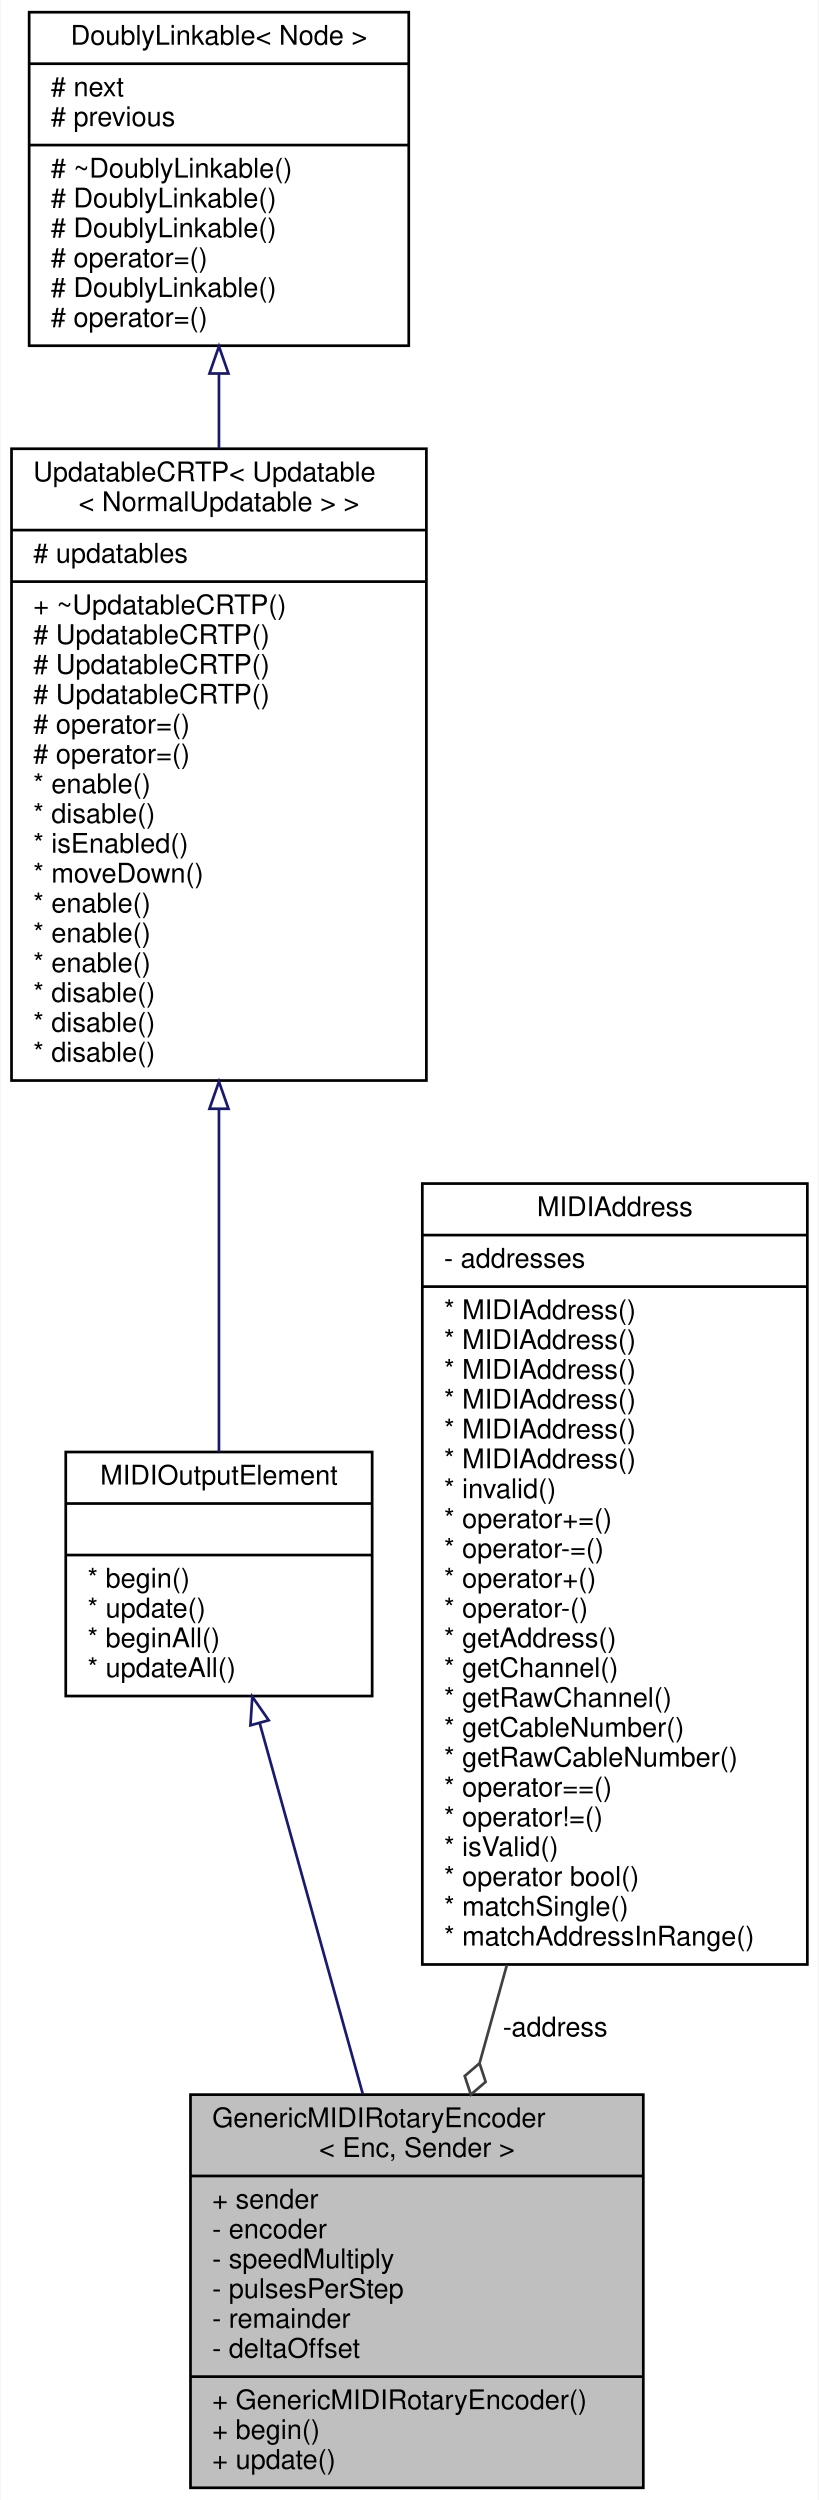
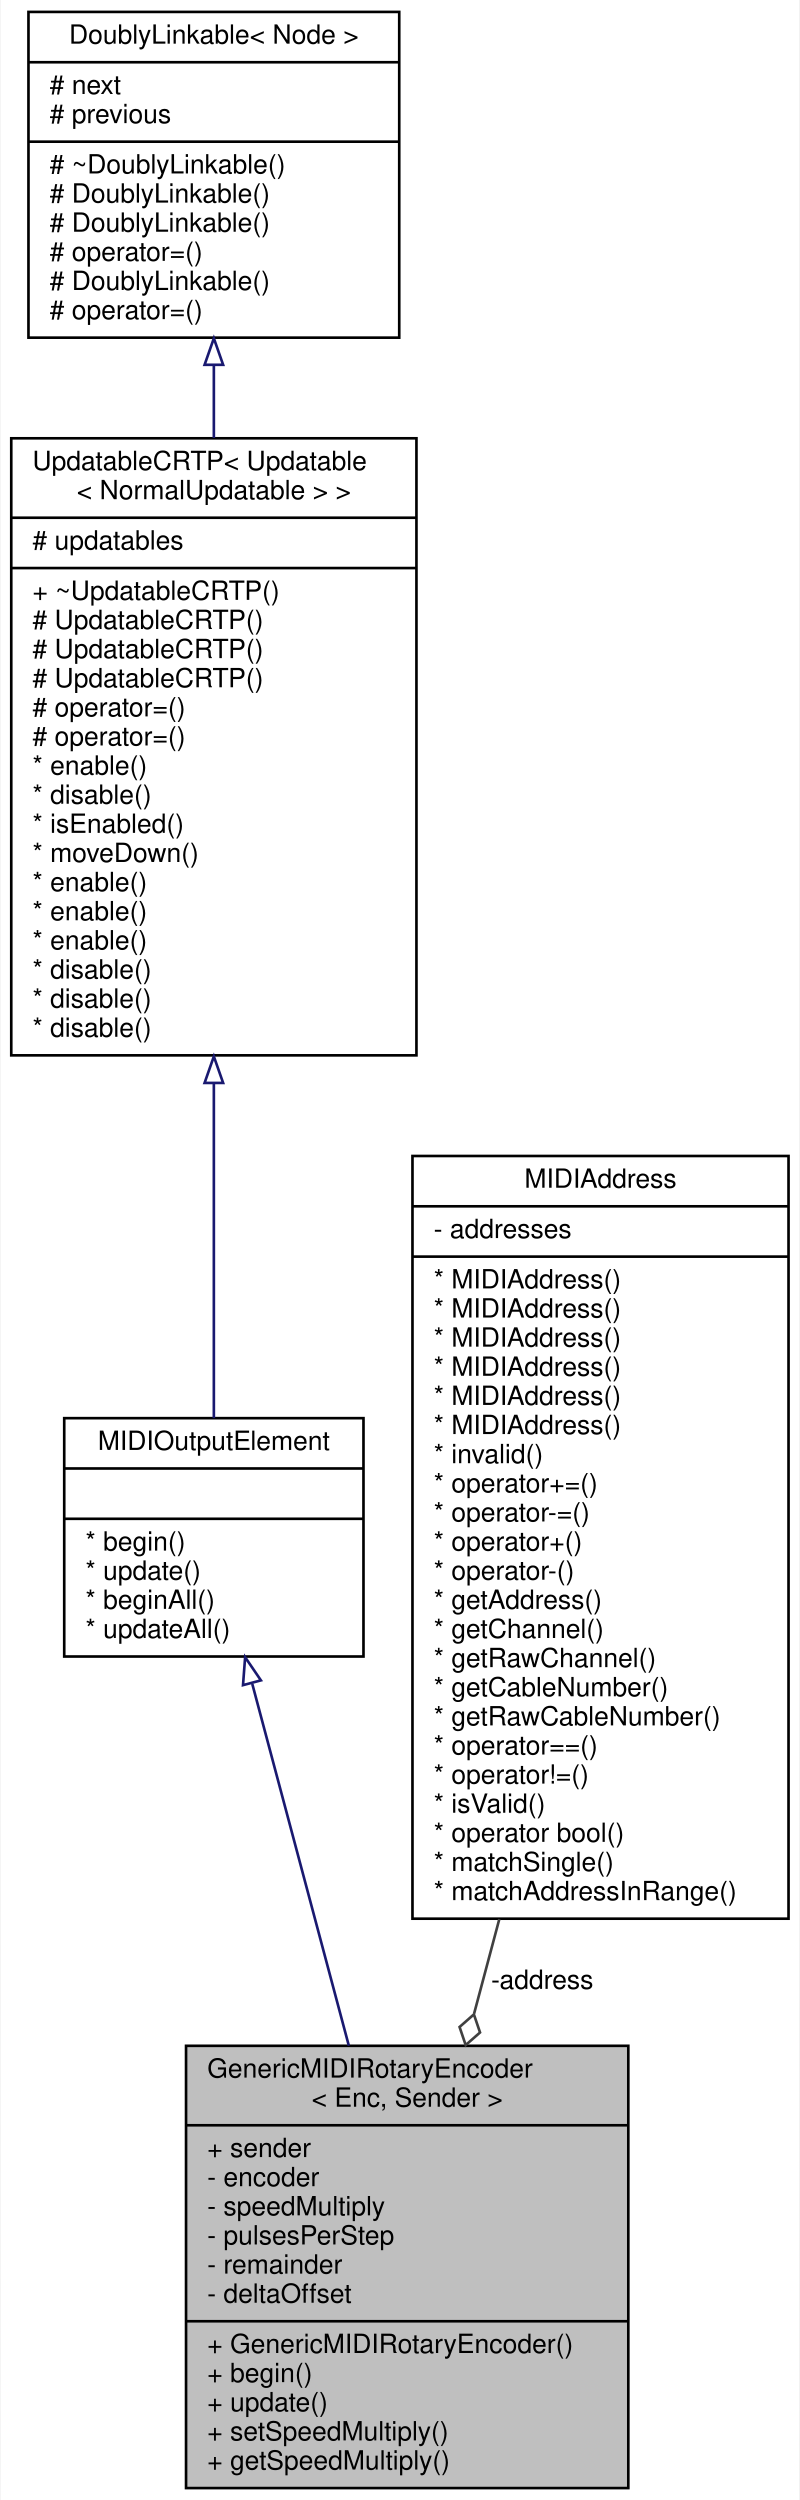
- <svg xmlns="http://www.w3.org/2000/svg" xmlns:xlink="http://www.w3.org/1999/xlink" width="302pt" height="922pt" viewBox="0.00 0.00 301.50 922.00">
-   <g id="graph0" class="graph" transform="scale(1 1) rotate(0) translate(4 918)">
-     <polygon fill="white" stroke="transparent" points="-4,4 -4,-918 297.5,-918 297.5,4 -4,4" />
+ <svg xmlns="http://www.w3.org/2000/svg" xmlns:xlink="http://www.w3.org/1999/xlink" width="302pt" height="944pt" viewBox="0.00 0.00 301.50 944.00">
+   <g id="graph0" class="graph" transform="scale(1 1) rotate(0) translate(4 940)">
+     <polygon fill="white" stroke="transparent" points="-4,4 -4,-940 297.5,-940 297.5,4 -4,4" />
    <g id="node1" class="node">
      <g id="a_node1">
        <a xlink:title="An abstract class for rotary encoders that send MIDI events.">
-           <polygon fill="#bfbfbf" stroke="black" points="66,-0.5 66,-145.5 233,-145.5 233,-0.5 66,-0.5" />
-           <text text-anchor="start" x="74" y="-133.5" font-family="Helvetica,sans-Serif" font-size="10.00">GenericMIDIRotaryEncoder</text>
-           <text text-anchor="middle" x="149.5" y="-122.5" font-family="Helvetica,sans-Serif" font-size="10.00">&lt; Enc, Sender &gt;</text>
-           <polyline fill="none" stroke="black" points="66,-115.5 233,-115.5 " />
-           <text text-anchor="start" x="74" y="-103.5" font-family="Helvetica,sans-Serif" font-size="10.00">+ sender</text>
-           <text text-anchor="start" x="74" y="-92.5" font-family="Helvetica,sans-Serif" font-size="10.00">- encoder</text>
-           <text text-anchor="start" x="74" y="-81.5" font-family="Helvetica,sans-Serif" font-size="10.00">- speedMultiply</text>
-           <text text-anchor="start" x="74" y="-70.5" font-family="Helvetica,sans-Serif" font-size="10.00">- pulsesPerStep</text>
-           <text text-anchor="start" x="74" y="-59.5" font-family="Helvetica,sans-Serif" font-size="10.00">- remainder</text>
-           <text text-anchor="start" x="74" y="-48.5" font-family="Helvetica,sans-Serif" font-size="10.00">- deltaOffset</text>
-           <polyline fill="none" stroke="black" points="66,-41.5 233,-41.5 " />
-           <text text-anchor="start" x="74" y="-29.5" font-family="Helvetica,sans-Serif" font-size="10.00">+ GenericMIDIRotaryEncoder()</text>
-           <text text-anchor="start" x="74" y="-18.5" font-family="Helvetica,sans-Serif" font-size="10.00">+ begin()</text>
-           <text text-anchor="start" x="74" y="-7.5" font-family="Helvetica,sans-Serif" font-size="10.00">+ update()</text>
+           <polygon fill="#bfbfbf" stroke="black" points="66,-0.5 66,-167.5 233,-167.5 233,-0.5 66,-0.5" />
+           <text text-anchor="start" x="74" y="-155.5" font-family="Helvetica,sans-Serif" font-size="10.00">GenericMIDIRotaryEncoder</text>
+           <text text-anchor="middle" x="149.5" y="-144.5" font-family="Helvetica,sans-Serif" font-size="10.00">&lt; Enc, Sender &gt;</text>
+           <polyline fill="none" stroke="black" points="66,-137.5 233,-137.5 " />
+           <text text-anchor="start" x="74" y="-125.5" font-family="Helvetica,sans-Serif" font-size="10.00">+ sender</text>
+           <text text-anchor="start" x="74" y="-114.5" font-family="Helvetica,sans-Serif" font-size="10.00">- encoder</text>
+           <text text-anchor="start" x="74" y="-103.5" font-family="Helvetica,sans-Serif" font-size="10.00">- speedMultiply</text>
+           <text text-anchor="start" x="74" y="-92.5" font-family="Helvetica,sans-Serif" font-size="10.00">- pulsesPerStep</text>
+           <text text-anchor="start" x="74" y="-81.5" font-family="Helvetica,sans-Serif" font-size="10.00">- remainder</text>
+           <text text-anchor="start" x="74" y="-70.5" font-family="Helvetica,sans-Serif" font-size="10.00">- deltaOffset</text>
+           <polyline fill="none" stroke="black" points="66,-63.5 233,-63.5 " />
+           <text text-anchor="start" x="74" y="-51.5" font-family="Helvetica,sans-Serif" font-size="10.00">+ GenericMIDIRotaryEncoder()</text>
+           <text text-anchor="start" x="74" y="-40.5" font-family="Helvetica,sans-Serif" font-size="10.00">+ begin()</text>
+           <text text-anchor="start" x="74" y="-29.5" font-family="Helvetica,sans-Serif" font-size="10.00">+ update()</text>
+           <text text-anchor="start" x="74" y="-18.5" font-family="Helvetica,sans-Serif" font-size="10.00">+ setSpeedMultiply()</text>
+           <text text-anchor="start" x="74" y="-7.5" font-family="Helvetica,sans-Serif" font-size="10.00">+ getSpeedMultiply()</text>
        </a>
      </g>
    </g>
    <g id="node2" class="node">
      <g id="a_node2">
        <a xlink:href="../../d1/d55/classAH_1_1Updatable.html" target="_top" xlink:title="A super class for object that have to be updated regularly.">
-           <polygon fill="white" stroke="black" points="20,-292.5 20,-382.5 133,-382.5 133,-292.5 20,-292.5" />
-           <text text-anchor="middle" x="76.5" y="-370.5" font-family="Helvetica,sans-Serif" font-size="10.00">MIDIOutputElement</text>
-           <polyline fill="none" stroke="black" points="20,-363.5 133,-363.5 " />
-           <text text-anchor="middle" x="76.5" y="-351.5" font-family="Helvetica,sans-Serif" font-size="10.00"> </text>
-           <polyline fill="none" stroke="black" points="20,-344.5 133,-344.5 " />
-           <text text-anchor="start" x="28" y="-332.5" font-family="Helvetica,sans-Serif" font-size="10.00">* begin()</text>
-           <text text-anchor="start" x="28" y="-321.5" font-family="Helvetica,sans-Serif" font-size="10.00">* update()</text>
-           <text text-anchor="start" x="28" y="-310.5" font-family="Helvetica,sans-Serif" font-size="10.00">* beginAll()</text>
-           <text text-anchor="start" x="28" y="-299.5" font-family="Helvetica,sans-Serif" font-size="10.00">* updateAll()</text>
+           <polygon fill="white" stroke="black" points="20,-314.5 20,-404.5 133,-404.5 133,-314.5 20,-314.5" />
+           <text text-anchor="middle" x="76.5" y="-392.5" font-family="Helvetica,sans-Serif" font-size="10.00">MIDIOutputElement</text>
+           <polyline fill="none" stroke="black" points="20,-385.5 133,-385.5 " />
+           <text text-anchor="middle" x="76.5" y="-373.5" font-family="Helvetica,sans-Serif" font-size="10.00"> </text>
+           <polyline fill="none" stroke="black" points="20,-366.5 133,-366.5 " />
+           <text text-anchor="start" x="28" y="-354.5" font-family="Helvetica,sans-Serif" font-size="10.00">* begin()</text>
+           <text text-anchor="start" x="28" y="-343.5" font-family="Helvetica,sans-Serif" font-size="10.00">* update()</text>
+           <text text-anchor="start" x="28" y="-332.5" font-family="Helvetica,sans-Serif" font-size="10.00">* beginAll()</text>
+           <text text-anchor="start" x="28" y="-321.5" font-family="Helvetica,sans-Serif" font-size="10.00">* updateAll()</text>
        </a>
      </g>
    </g>
    <g id="edge1" class="edge">
-       <path fill="none" stroke="midnightblue" d="M91.51,-282.54C102.51,-242.98 117.55,-188.88 129.56,-145.69" />
-       <polygon fill="none" stroke="midnightblue" points="88.11,-281.7 88.8,-292.27 94.85,-283.57 88.11,-281.7" />
+       <path fill="none" stroke="midnightblue" d="M91.01,-304.15C101.42,-265.12 115.65,-211.81 127.47,-167.54" />
+       <polygon fill="none" stroke="midnightblue" points="87.51,-303.69 88.31,-314.25 94.27,-305.49 87.51,-303.69" />
    </g>
    <g id="node3" class="node">
      <g id="a_node3">
        <a xlink:href="../../d8/d1a/classAH_1_1UpdatableCRTP.html" target="_top" xlink:title=" ">
-           <polygon fill="white" stroke="black" points="0,-519.5 0,-752.5 153,-752.5 153,-519.5 0,-519.5" />
-           <text text-anchor="start" x="8" y="-740.5" font-family="Helvetica,sans-Serif" font-size="10.00">UpdatableCRTP&lt; Updatable</text>
-           <text text-anchor="middle" x="76.5" y="-729.5" font-family="Helvetica,sans-Serif" font-size="10.00">&lt; NormalUpdatable &gt; &gt;</text>
-           <polyline fill="none" stroke="black" points="0,-722.5 153,-722.5 " />
-           <text text-anchor="start" x="8" y="-710.5" font-family="Helvetica,sans-Serif" font-size="10.00"># updatables</text>
-           <polyline fill="none" stroke="black" points="0,-703.5 153,-703.5 " />
-           <text text-anchor="start" x="8" y="-691.5" font-family="Helvetica,sans-Serif" font-size="10.00">+ ~UpdatableCRTP()</text>
+           <polygon fill="white" stroke="black" points="0,-541.5 0,-774.5 153,-774.5 153,-541.5 0,-541.5" />
+           <text text-anchor="start" x="8" y="-762.5" font-family="Helvetica,sans-Serif" font-size="10.00">UpdatableCRTP&lt; Updatable</text>
+           <text text-anchor="middle" x="76.5" y="-751.5" font-family="Helvetica,sans-Serif" font-size="10.00">&lt; NormalUpdatable &gt; &gt;</text>
+           <polyline fill="none" stroke="black" points="0,-744.5 153,-744.5 " />
+           <text text-anchor="start" x="8" y="-732.5" font-family="Helvetica,sans-Serif" font-size="10.00"># updatables</text>
+           <polyline fill="none" stroke="black" points="0,-725.5 153,-725.5 " />
+           <text text-anchor="start" x="8" y="-713.5" font-family="Helvetica,sans-Serif" font-size="10.00">+ ~UpdatableCRTP()</text>
+           <text text-anchor="start" x="8" y="-702.5" font-family="Helvetica,sans-Serif" font-size="10.00"># UpdatableCRTP()</text>
+           <text text-anchor="start" x="8" y="-691.5" font-family="Helvetica,sans-Serif" font-size="10.00"># UpdatableCRTP()</text>
          <text text-anchor="start" x="8" y="-680.5" font-family="Helvetica,sans-Serif" font-size="10.00"># UpdatableCRTP()</text>
-           <text text-anchor="start" x="8" y="-669.5" font-family="Helvetica,sans-Serif" font-size="10.00"># UpdatableCRTP()</text>
-           <text text-anchor="start" x="8" y="-658.5" font-family="Helvetica,sans-Serif" font-size="10.00"># UpdatableCRTP()</text>
-           <text text-anchor="start" x="8" y="-647.5" font-family="Helvetica,sans-Serif" font-size="10.00"># operator=()</text>
-           <text text-anchor="start" x="8" y="-636.5" font-family="Helvetica,sans-Serif" font-size="10.00"># operator=()</text>
-           <text text-anchor="start" x="8" y="-625.5" font-family="Helvetica,sans-Serif" font-size="10.00">* enable()</text>
-           <text text-anchor="start" x="8" y="-614.5" font-family="Helvetica,sans-Serif" font-size="10.00">* disable()</text>
-           <text text-anchor="start" x="8" y="-603.5" font-family="Helvetica,sans-Serif" font-size="10.00">* isEnabled()</text>
-           <text text-anchor="start" x="8" y="-592.5" font-family="Helvetica,sans-Serif" font-size="10.00">* moveDown()</text>
+           <text text-anchor="start" x="8" y="-669.5" font-family="Helvetica,sans-Serif" font-size="10.00"># operator=()</text>
+           <text text-anchor="start" x="8" y="-658.5" font-family="Helvetica,sans-Serif" font-size="10.00"># operator=()</text>
+           <text text-anchor="start" x="8" y="-647.5" font-family="Helvetica,sans-Serif" font-size="10.00">* enable()</text>
+           <text text-anchor="start" x="8" y="-636.5" font-family="Helvetica,sans-Serif" font-size="10.00">* disable()</text>
+           <text text-anchor="start" x="8" y="-625.5" font-family="Helvetica,sans-Serif" font-size="10.00">* isEnabled()</text>
+           <text text-anchor="start" x="8" y="-614.5" font-family="Helvetica,sans-Serif" font-size="10.00">* moveDown()</text>
+           <text text-anchor="start" x="8" y="-603.5" font-family="Helvetica,sans-Serif" font-size="10.00">* enable()</text>
+           <text text-anchor="start" x="8" y="-592.5" font-family="Helvetica,sans-Serif" font-size="10.00">* enable()</text>
          <text text-anchor="start" x="8" y="-581.5" font-family="Helvetica,sans-Serif" font-size="10.00">* enable()</text>
-           <text text-anchor="start" x="8" y="-570.5" font-family="Helvetica,sans-Serif" font-size="10.00">* enable()</text>
-           <text text-anchor="start" x="8" y="-559.5" font-family="Helvetica,sans-Serif" font-size="10.00">* enable()</text>
+           <text text-anchor="start" x="8" y="-570.5" font-family="Helvetica,sans-Serif" font-size="10.00">* disable()</text>
+           <text text-anchor="start" x="8" y="-559.5" font-family="Helvetica,sans-Serif" font-size="10.00">* disable()</text>
          <text text-anchor="start" x="8" y="-548.5" font-family="Helvetica,sans-Serif" font-size="10.00">* disable()</text>
-           <text text-anchor="start" x="8" y="-537.5" font-family="Helvetica,sans-Serif" font-size="10.00">* disable()</text>
-           <text text-anchor="start" x="8" y="-526.5" font-family="Helvetica,sans-Serif" font-size="10.00">* disable()</text>
        </a>
      </g>
    </g>
    <g id="edge2" class="edge">
-       <path fill="none" stroke="midnightblue" d="M76.5,-508.92C76.5,-463.86 76.5,-415.99 76.5,-382.5" />
-       <polygon fill="none" stroke="midnightblue" points="73,-509.09 76.5,-519.09 80,-509.09 73,-509.09" />
+       <path fill="none" stroke="midnightblue" d="M76.5,-530.92C76.5,-485.86 76.5,-437.99 76.5,-404.5" />
+       <polygon fill="none" stroke="midnightblue" points="73,-531.09 76.5,-541.09 80,-531.09 73,-531.09" />
    </g>
    <g id="node4" class="node">
      <g id="a_node4">
        <a xlink:href="../../d4/d23/classDoublyLinkable.html" target="_top" xlink:title="A class that can be inherited from to allow inserting into a DoublyLinkedList.">
-           <polygon fill="white" stroke="black" points="6.5,-790.5 6.5,-913.5 146.5,-913.5 146.5,-790.5 6.5,-790.5" />
-           <text text-anchor="middle" x="76.5" y="-901.5" font-family="Helvetica,sans-Serif" font-size="10.00">DoublyLinkable&lt; Node &gt;</text>
-           <polyline fill="none" stroke="black" points="6.5,-894.5 146.5,-894.5 " />
-           <text text-anchor="start" x="14.5" y="-882.5" font-family="Helvetica,sans-Serif" font-size="10.00"># next</text>
-           <text text-anchor="start" x="14.5" y="-871.5" font-family="Helvetica,sans-Serif" font-size="10.00"># previous</text>
-           <polyline fill="none" stroke="black" points="6.5,-864.5 146.5,-864.5 " />
-           <text text-anchor="start" x="14.5" y="-852.5" font-family="Helvetica,sans-Serif" font-size="10.00"># ~DoublyLinkable()</text>
-           <text text-anchor="start" x="14.5" y="-841.5" font-family="Helvetica,sans-Serif" font-size="10.00"># DoublyLinkable()</text>
+           <polygon fill="white" stroke="black" points="6.5,-812.5 6.5,-935.5 146.5,-935.5 146.5,-812.5 6.5,-812.5" />
+           <text text-anchor="middle" x="76.5" y="-923.5" font-family="Helvetica,sans-Serif" font-size="10.00">DoublyLinkable&lt; Node &gt;</text>
+           <polyline fill="none" stroke="black" points="6.5,-916.5 146.5,-916.5 " />
+           <text text-anchor="start" x="14.5" y="-904.5" font-family="Helvetica,sans-Serif" font-size="10.00"># next</text>
+           <text text-anchor="start" x="14.5" y="-893.5" font-family="Helvetica,sans-Serif" font-size="10.00"># previous</text>
+           <polyline fill="none" stroke="black" points="6.5,-886.5 146.5,-886.5 " />
+           <text text-anchor="start" x="14.5" y="-874.5" font-family="Helvetica,sans-Serif" font-size="10.00"># ~DoublyLinkable()</text>
+           <text text-anchor="start" x="14.5" y="-863.5" font-family="Helvetica,sans-Serif" font-size="10.00"># DoublyLinkable()</text>
+           <text text-anchor="start" x="14.5" y="-852.5" font-family="Helvetica,sans-Serif" font-size="10.00"># DoublyLinkable()</text>
+           <text text-anchor="start" x="14.5" y="-841.5" font-family="Helvetica,sans-Serif" font-size="10.00"># operator=()</text>
          <text text-anchor="start" x="14.5" y="-830.5" font-family="Helvetica,sans-Serif" font-size="10.00"># DoublyLinkable()</text>
          <text text-anchor="start" x="14.5" y="-819.5" font-family="Helvetica,sans-Serif" font-size="10.00"># operator=()</text>
-           <text text-anchor="start" x="14.5" y="-808.5" font-family="Helvetica,sans-Serif" font-size="10.00"># DoublyLinkable()</text>
-           <text text-anchor="start" x="14.5" y="-797.5" font-family="Helvetica,sans-Serif" font-size="10.00"># operator=()</text>
        </a>
      </g>
    </g>
    <g id="edge3" class="edge">
-       <path fill="none" stroke="midnightblue" d="M76.5,-780.03C76.5,-771.17 76.5,-761.94 76.5,-752.61" />
-       <polygon fill="none" stroke="midnightblue" points="73,-780.25 76.5,-790.25 80,-780.25 73,-780.25" />
+       <path fill="none" stroke="midnightblue" d="M76.5,-802.03C76.5,-793.17 76.5,-783.94 76.5,-774.61" />
+       <polygon fill="none" stroke="midnightblue" points="73,-802.25 76.5,-812.25 80,-802.25 73,-802.25" />
    </g>
    <g id="node5" class="node">
      <g id="a_node5">
        <a xlink:href="../../d7/d0f/classMIDIAddress.html" target="_top" xlink:title="A type-safe utility class for saving a MIDI address consisting of a 7-bit address,...">
-           <polygon fill="white" stroke="black" points="151.5,-193.5 151.5,-481.5 293.5,-481.5 293.5,-193.5 151.5,-193.5" />
-           <text text-anchor="middle" x="222.5" y="-469.5" font-family="Helvetica,sans-Serif" font-size="10.00">MIDIAddress</text>
-           <polyline fill="none" stroke="black" points="151.5,-462.5 293.5,-462.5 " />
-           <text text-anchor="start" x="159.5" y="-450.5" font-family="Helvetica,sans-Serif" font-size="10.00">- addresses</text>
-           <polyline fill="none" stroke="black" points="151.5,-443.5 293.5,-443.5 " />
+           <polygon fill="white" stroke="black" points="151.5,-215.5 151.5,-503.5 293.5,-503.5 293.5,-215.5 151.5,-215.5" />
+           <text text-anchor="middle" x="222.5" y="-491.5" font-family="Helvetica,sans-Serif" font-size="10.00">MIDIAddress</text>
+           <polyline fill="none" stroke="black" points="151.5,-484.5 293.5,-484.5 " />
+           <text text-anchor="start" x="159.5" y="-472.5" font-family="Helvetica,sans-Serif" font-size="10.00">- addresses</text>
+           <polyline fill="none" stroke="black" points="151.5,-465.5 293.5,-465.5 " />
+           <text text-anchor="start" x="159.5" y="-453.5" font-family="Helvetica,sans-Serif" font-size="10.00">* MIDIAddress()</text>
+           <text text-anchor="start" x="159.5" y="-442.5" font-family="Helvetica,sans-Serif" font-size="10.00">* MIDIAddress()</text>
          <text text-anchor="start" x="159.5" y="-431.5" font-family="Helvetica,sans-Serif" font-size="10.00">* MIDIAddress()</text>
          <text text-anchor="start" x="159.5" y="-420.5" font-family="Helvetica,sans-Serif" font-size="10.00">* MIDIAddress()</text>
          <text text-anchor="start" x="159.5" y="-409.5" font-family="Helvetica,sans-Serif" font-size="10.00">* MIDIAddress()</text>
          <text text-anchor="start" x="159.5" y="-398.5" font-family="Helvetica,sans-Serif" font-size="10.00">* MIDIAddress()</text>
-           <text text-anchor="start" x="159.5" y="-387.5" font-family="Helvetica,sans-Serif" font-size="10.00">* MIDIAddress()</text>
-           <text text-anchor="start" x="159.5" y="-376.5" font-family="Helvetica,sans-Serif" font-size="10.00">* MIDIAddress()</text>
-           <text text-anchor="start" x="159.5" y="-365.5" font-family="Helvetica,sans-Serif" font-size="10.00">* invalid()</text>
-           <text text-anchor="start" x="159.5" y="-354.5" font-family="Helvetica,sans-Serif" font-size="10.00">* operator+=()</text>
-           <text text-anchor="start" x="159.5" y="-343.5" font-family="Helvetica,sans-Serif" font-size="10.00">* operator-=()</text>
-           <text text-anchor="start" x="159.5" y="-332.5" font-family="Helvetica,sans-Serif" font-size="10.00">* operator+()</text>
-           <text text-anchor="start" x="159.5" y="-321.5" font-family="Helvetica,sans-Serif" font-size="10.00">* operator-()</text>
-           <text text-anchor="start" x="159.5" y="-310.5" font-family="Helvetica,sans-Serif" font-size="10.00">* getAddress()</text>
-           <text text-anchor="start" x="159.5" y="-299.5" font-family="Helvetica,sans-Serif" font-size="10.00">* getChannel()</text>
-           <text text-anchor="start" x="159.5" y="-288.5" font-family="Helvetica,sans-Serif" font-size="10.00">* getRawChannel()</text>
-           <text text-anchor="start" x="159.5" y="-277.5" font-family="Helvetica,sans-Serif" font-size="10.00">* getCableNumber()</text>
-           <text text-anchor="start" x="159.5" y="-266.5" font-family="Helvetica,sans-Serif" font-size="10.00">* getRawCableNumber()</text>
-           <text text-anchor="start" x="159.5" y="-255.5" font-family="Helvetica,sans-Serif" font-size="10.00">* operator==()</text>
-           <text text-anchor="start" x="159.5" y="-244.5" font-family="Helvetica,sans-Serif" font-size="10.00">* operator!=()</text>
-           <text text-anchor="start" x="159.5" y="-233.5" font-family="Helvetica,sans-Serif" font-size="10.00">* isValid()</text>
-           <text text-anchor="start" x="159.5" y="-222.5" font-family="Helvetica,sans-Serif" font-size="10.00">* operator bool()</text>
-           <text text-anchor="start" x="159.5" y="-211.5" font-family="Helvetica,sans-Serif" font-size="10.00">* matchSingle()</text>
-           <text text-anchor="start" x="159.5" y="-200.5" font-family="Helvetica,sans-Serif" font-size="10.00">* matchAddressInRange()</text>
+           <text text-anchor="start" x="159.5" y="-387.5" font-family="Helvetica,sans-Serif" font-size="10.00">* invalid()</text>
+           <text text-anchor="start" x="159.5" y="-376.5" font-family="Helvetica,sans-Serif" font-size="10.00">* operator+=()</text>
+           <text text-anchor="start" x="159.5" y="-365.5" font-family="Helvetica,sans-Serif" font-size="10.00">* operator-=()</text>
+           <text text-anchor="start" x="159.5" y="-354.5" font-family="Helvetica,sans-Serif" font-size="10.00">* operator+()</text>
+           <text text-anchor="start" x="159.5" y="-343.5" font-family="Helvetica,sans-Serif" font-size="10.00">* operator-()</text>
+           <text text-anchor="start" x="159.5" y="-332.5" font-family="Helvetica,sans-Serif" font-size="10.00">* getAddress()</text>
+           <text text-anchor="start" x="159.5" y="-321.5" font-family="Helvetica,sans-Serif" font-size="10.00">* getChannel()</text>
+           <text text-anchor="start" x="159.5" y="-310.5" font-family="Helvetica,sans-Serif" font-size="10.00">* getRawChannel()</text>
+           <text text-anchor="start" x="159.5" y="-299.5" font-family="Helvetica,sans-Serif" font-size="10.00">* getCableNumber()</text>
+           <text text-anchor="start" x="159.5" y="-288.5" font-family="Helvetica,sans-Serif" font-size="10.00">* getRawCableNumber()</text>
+           <text text-anchor="start" x="159.5" y="-277.5" font-family="Helvetica,sans-Serif" font-size="10.00">* operator==()</text>
+           <text text-anchor="start" x="159.5" y="-266.5" font-family="Helvetica,sans-Serif" font-size="10.00">* operator!=()</text>
+           <text text-anchor="start" x="159.5" y="-255.5" font-family="Helvetica,sans-Serif" font-size="10.00">* isValid()</text>
+           <text text-anchor="start" x="159.5" y="-244.5" font-family="Helvetica,sans-Serif" font-size="10.00">* operator bool()</text>
+           <text text-anchor="start" x="159.5" y="-233.5" font-family="Helvetica,sans-Serif" font-size="10.00">* matchSingle()</text>
+           <text text-anchor="start" x="159.5" y="-222.5" font-family="Helvetica,sans-Serif" font-size="10.00">* matchAddressInRange()</text>
        </a>
      </g>
    </g>
    <g id="edge4" class="edge">
-       <path fill="none" stroke="#404040" d="M182.69,-193.34C179.27,-181.06 175.89,-168.91 172.68,-157.34" />
-       <polygon fill="none" stroke="#404040" points="172.6,-157.07 167.14,-152.36 169.39,-145.51 174.85,-150.21 172.6,-157.07" />
-       <text text-anchor="middle" x="200.5" y="-167" font-family="Helvetica,sans-Serif" font-size="10.00"> -address</text>
+       <path fill="none" stroke="#404040" d="M184.29,-215.34C181.06,-203.26 177.86,-191.24 174.77,-179.66" />
+       <polygon fill="none" stroke="#404040" points="174.69,-179.37 169.28,-174.61 171.59,-167.78 177.01,-172.54 174.69,-179.37" />
+       <text text-anchor="middle" x="200.5" y="-189" font-family="Helvetica,sans-Serif" font-size="10.00"> -address</text>
    </g>
  </g>
</svg>
